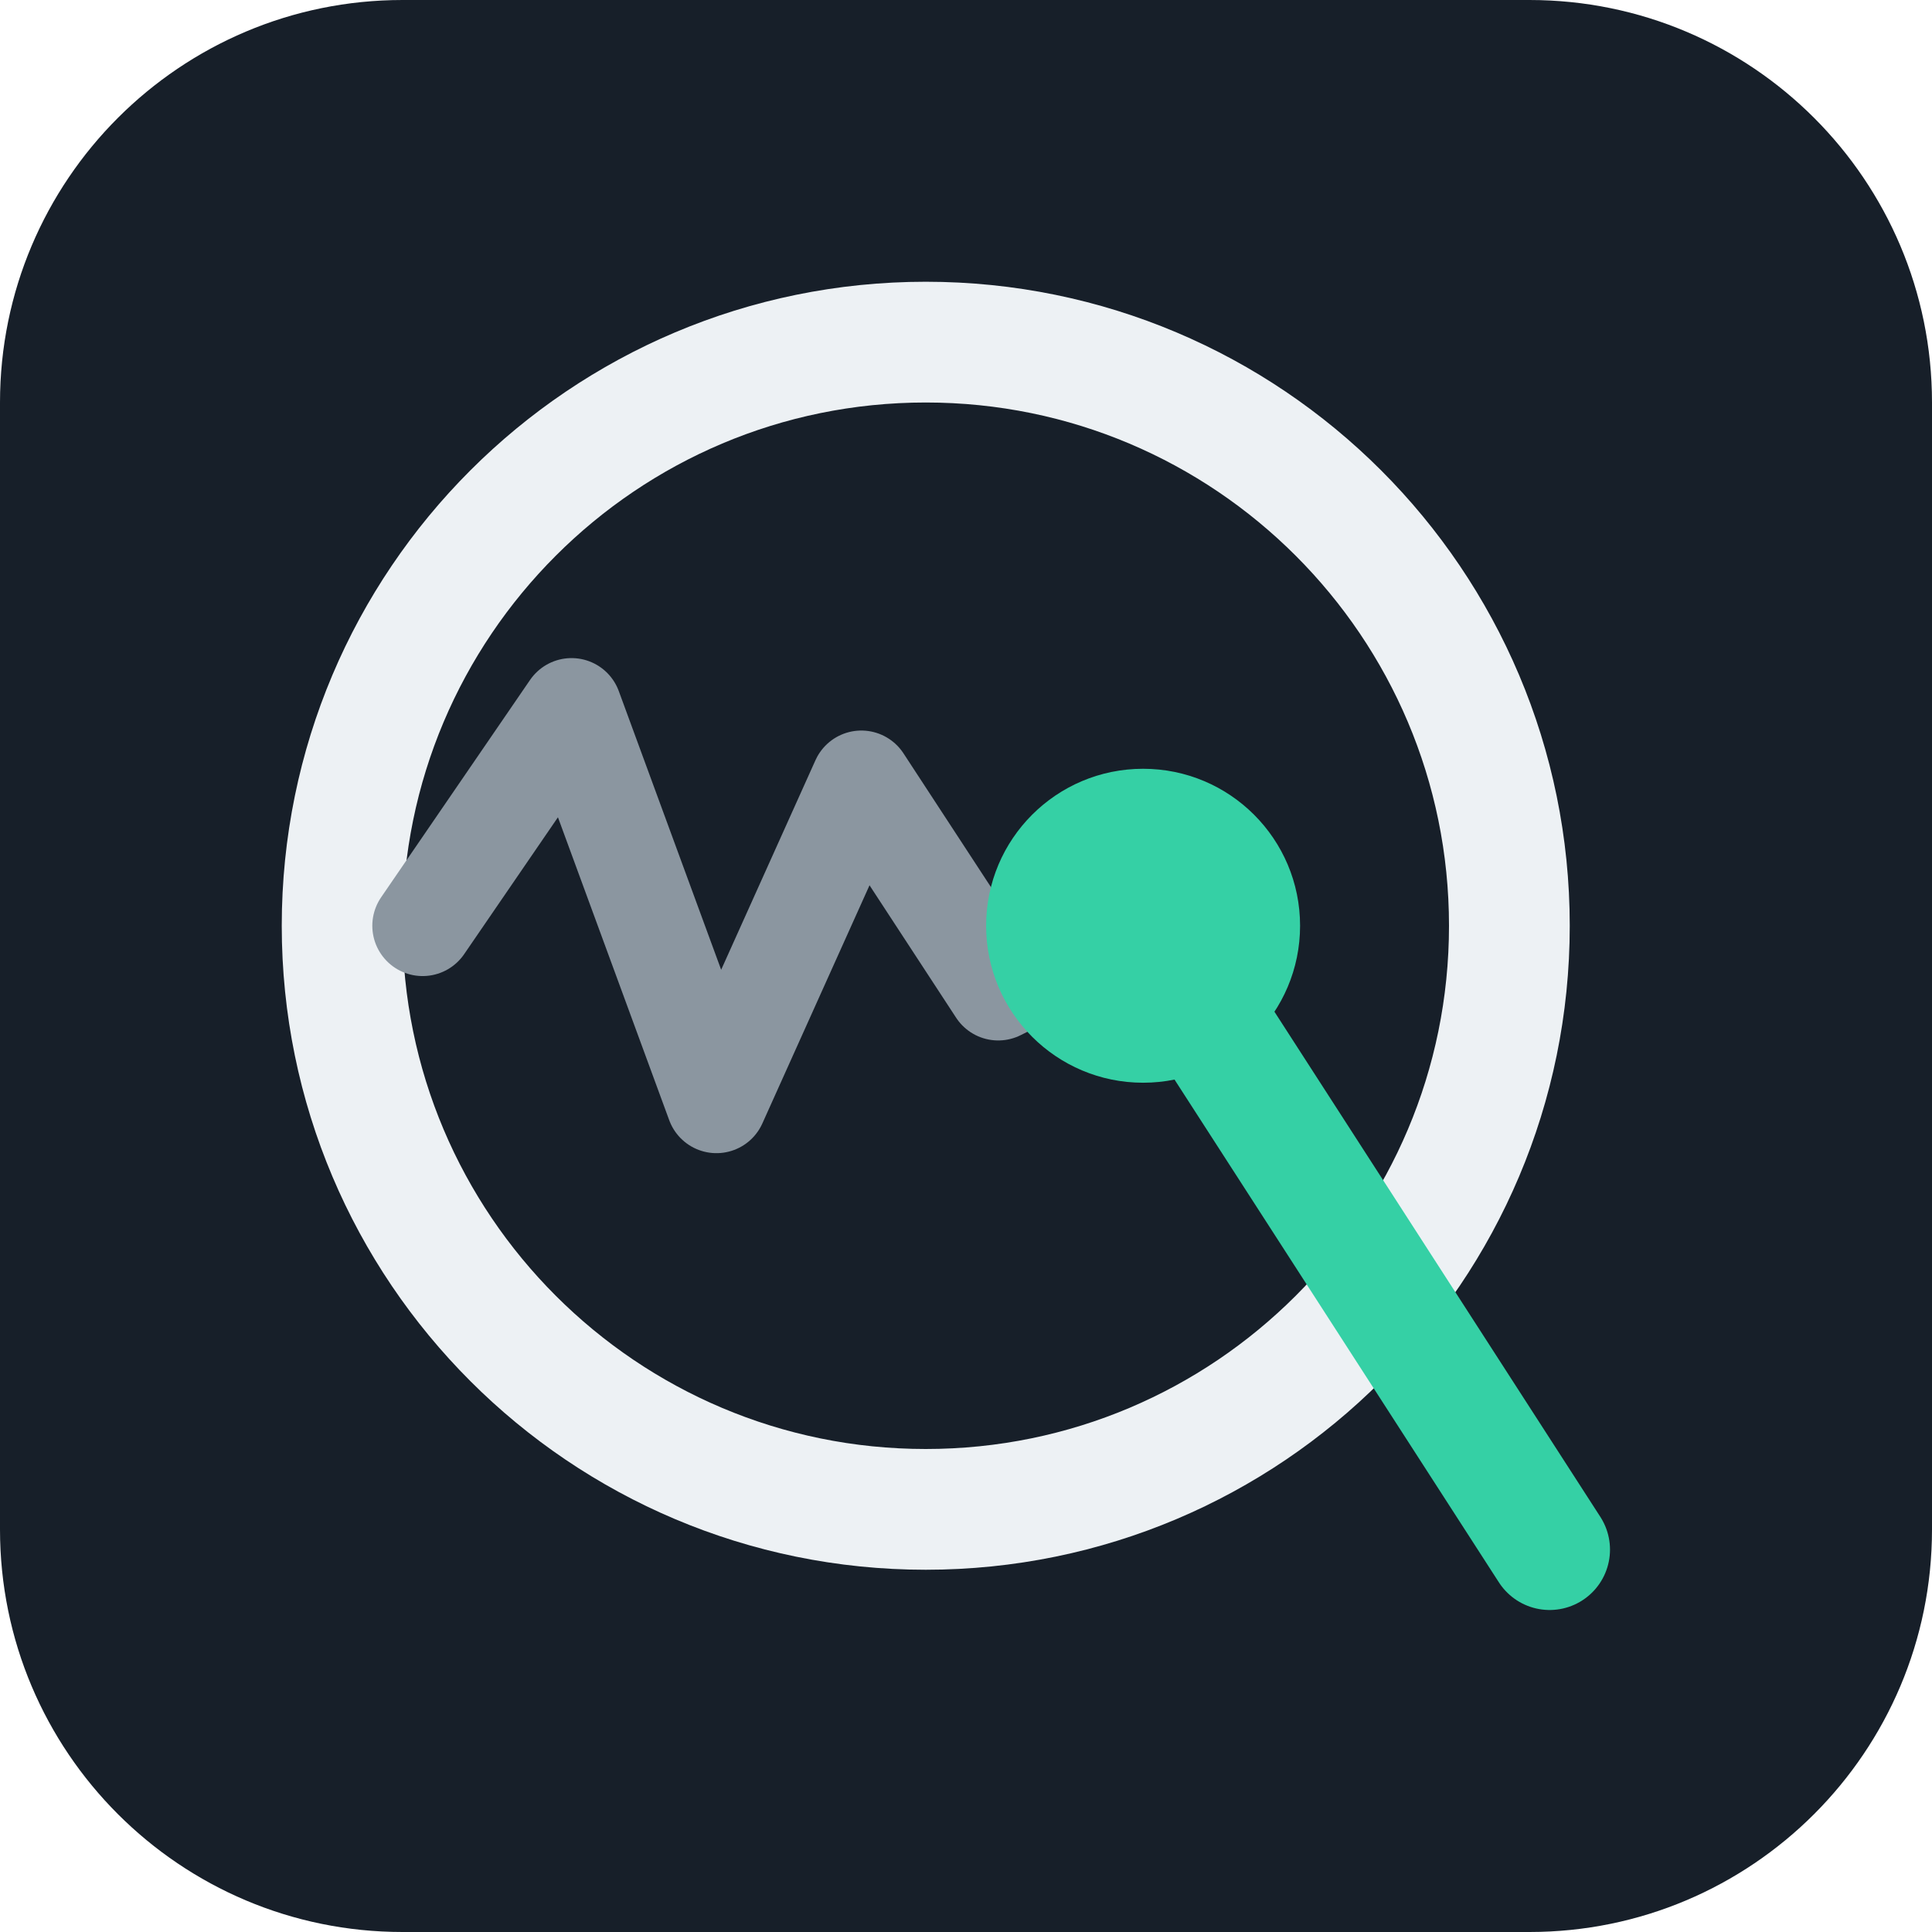
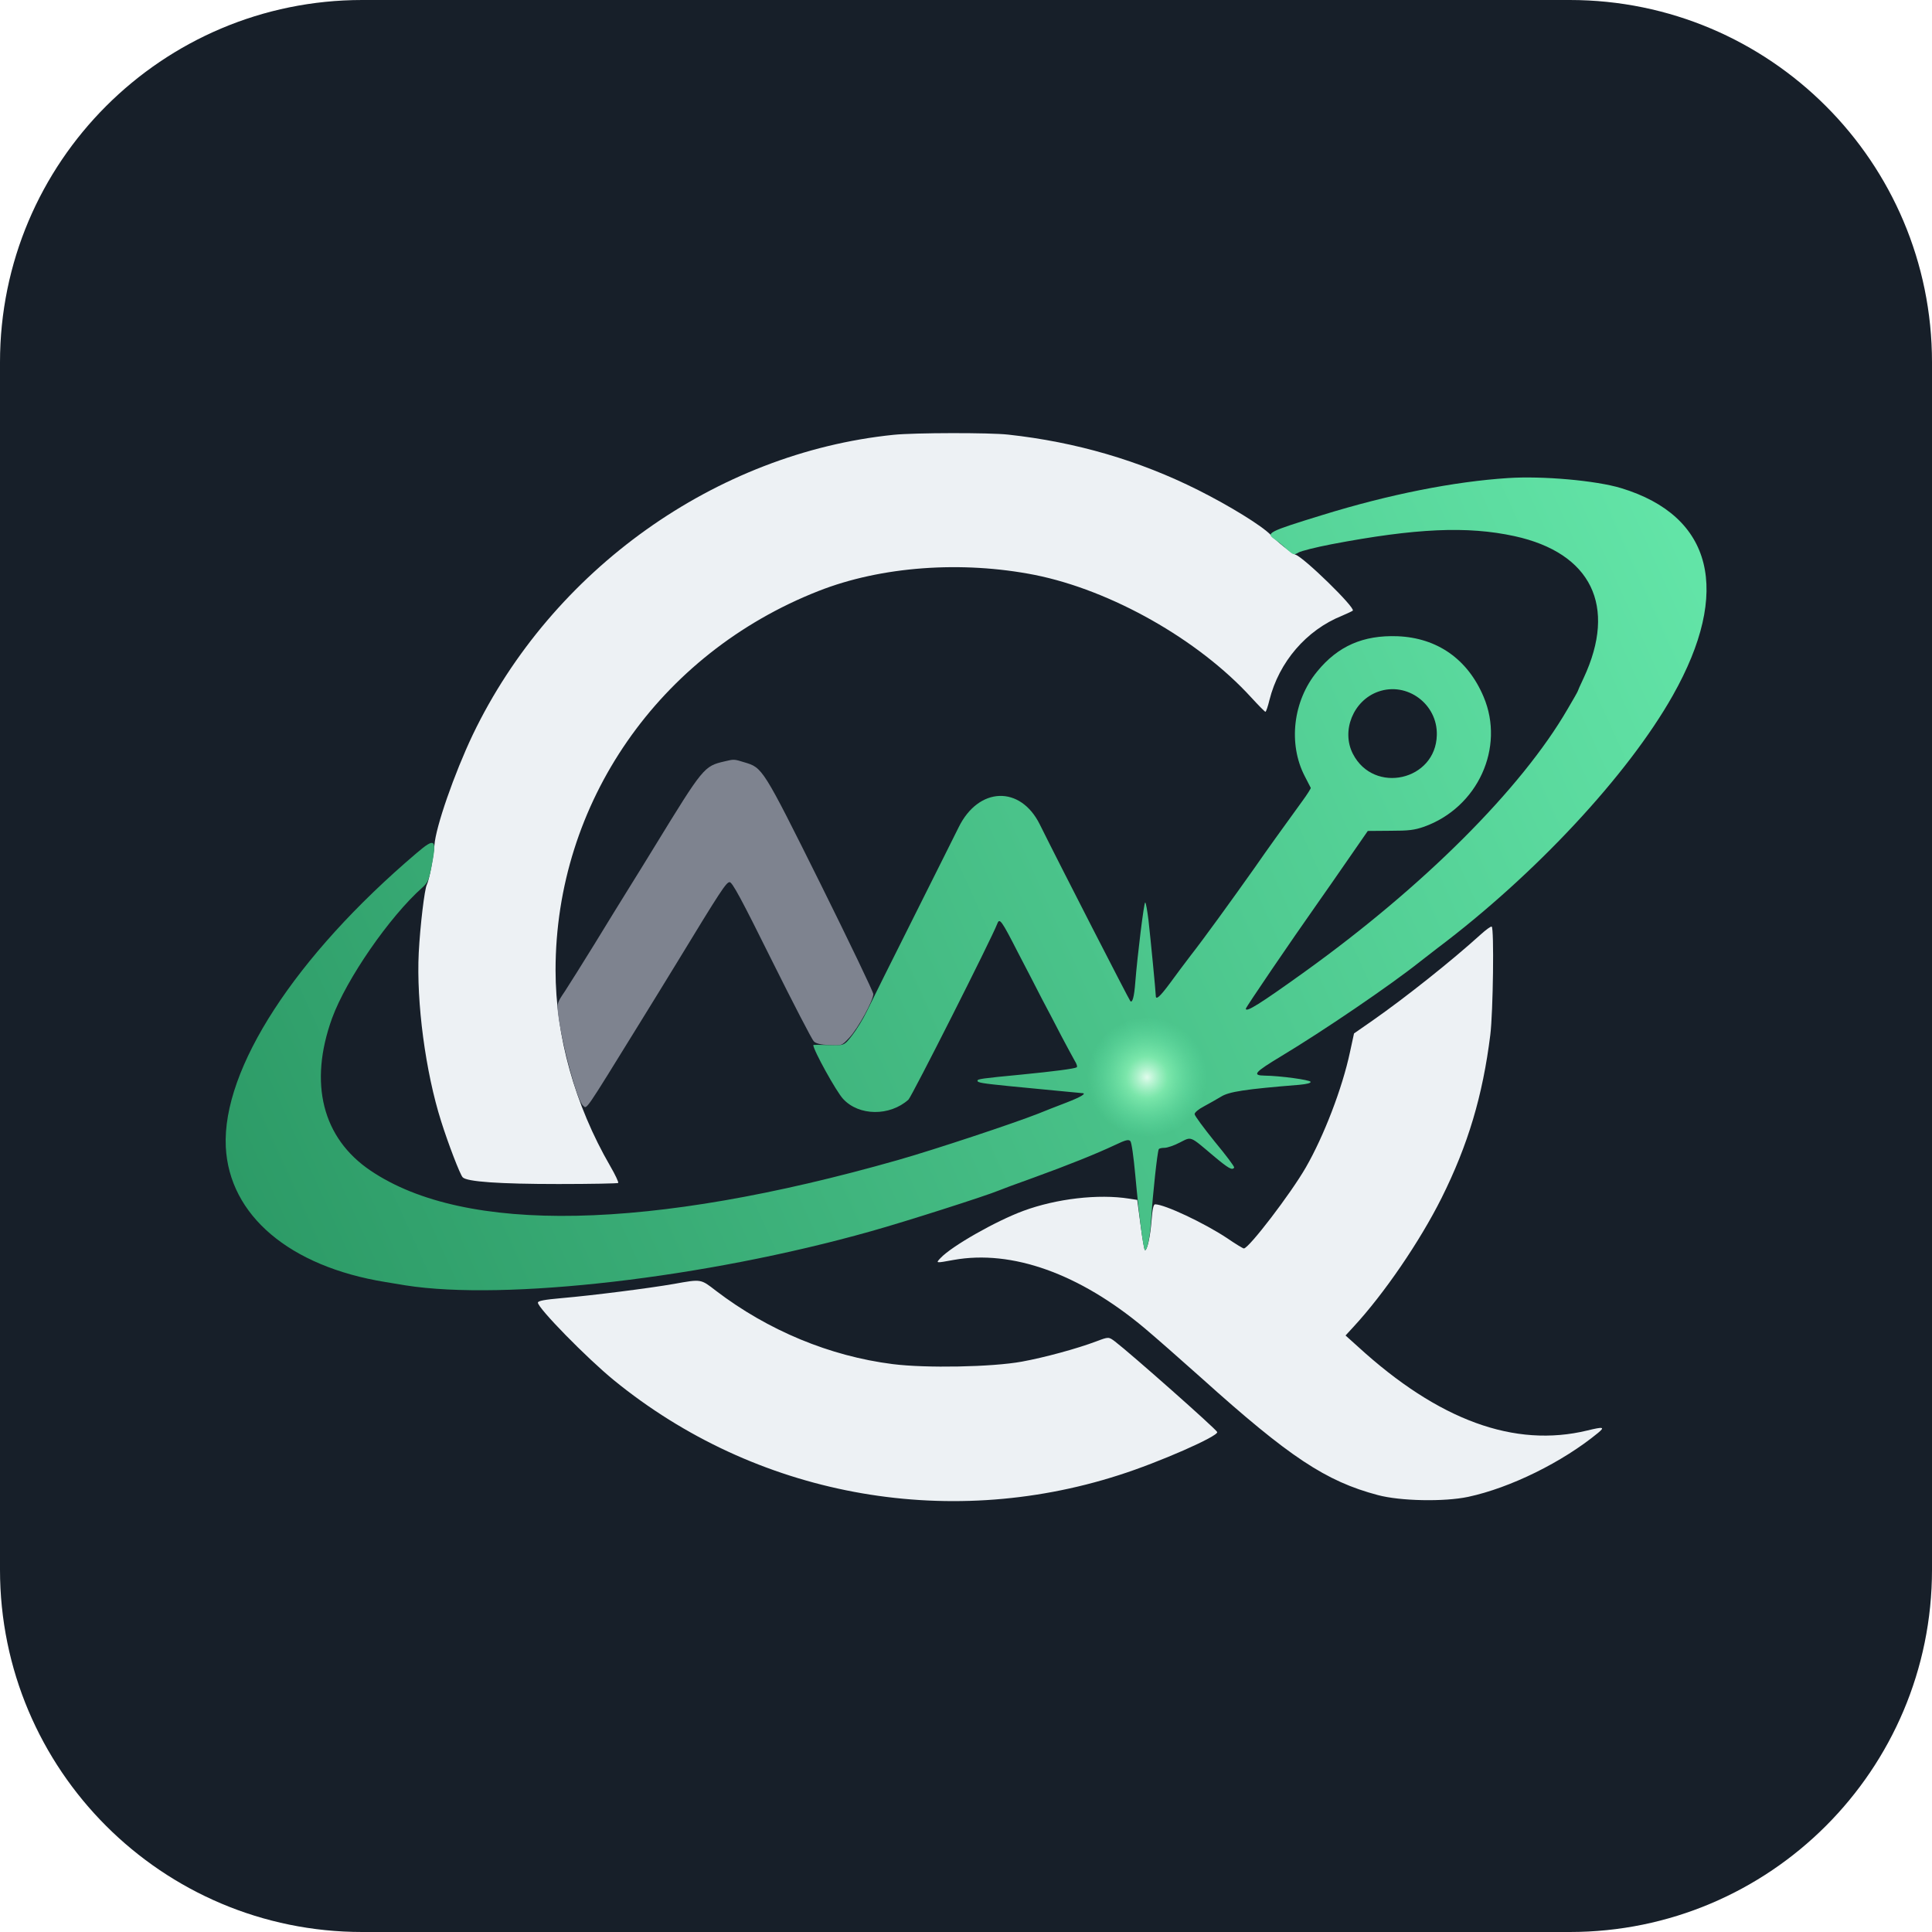
- <svg xmlns="http://www.w3.org/2000/svg" viewBox="0 0 48 48">
-   <rect width="48" height="48" rx="10" fill="#171F29" />
-   <circle cx="23" cy="23" r="14.5" fill="none" stroke="#EDF1F4" stroke-width="3" />
-   <path d="M10.5 23 L14.2 17.6 L17.8 27.4 L21.4 19.4 L24.8 24.6 L28 23" fill="none" stroke="#8B96A0" stroke-width="2.5" stroke-linecap="round" stroke-linejoin="round" />
-   <path d="M28.5 23 L38.5 38.5" fill="none" stroke="#35D0A5" stroke-width="3" stroke-linecap="round" />
-   <circle cx="28.4" cy="23" r="3.9" fill="#35D0A5" />
+ <svg xmlns="http://www.w3.org/2000/svg" viewBox="0 0 64 64">
+   <defs>
+     <linearGradient id="f" x1="200" y1="650" x2="1040" y2="270" gradientUnits="userSpaceOnUse">
+       <stop offset="0" stop-color="#2C9A66" />
+       <stop offset="1" stop-color="#63E5A8" />
+     </linearGradient>
+     <radialGradient id="f-s" cx="730" cy="588" r="34" gradientUnits="userSpaceOnUse">
+       <stop offset="0" stop-color="#E9FFF2" stop-opacity=".95" />
+       <stop offset=".35" stop-color="#8FF5B8" stop-opacity=".7" />
+       <stop offset="1" stop-color="#63E5A8" stop-opacity="0" />
+     </radialGradient>
+   </defs>
+   <rect width="64" height="64" rx="12" fill="#171F29" />
+   <g transform="translate(7 13.81287) scale(0.05847953) translate(-200 -214)">
+     <path fill="#EDF1F4" fill-rule="evenodd" d="M 586.5 224.1 C 485.8 234.4, 393 300.5, 348.1 394 C 337.6 416.1, 327.1 446.3, 326.4 456.5 C 326 462.8, 323.4 476.4, 322.1 478.9 C 320.8 481.3, 318.3 502.2, 317.5 517.5 C 316.1 545.6, 321.3 585, 330.2 613 C 334.1 625.4, 340.9 643.2, 342.4 644.7 C 344.7 647.2, 363.2 648.5, 396.7 648.5 C 414.9 648.5, 430.1 648.2, 430.5 647.9 C 430.8 647.5, 428.8 643.2, 426 638.4 C 405.9 603.7, 395 564.5, 395 527.4 C 395 432.6, 453.6 348.1, 543.9 312.6 C 579.4 298.6, 625.1 295.3, 666.6 303.5 C 709.8 312.2, 759 340, 789 372.8 C 793.1 377.3, 796.8 381, 797.1 381 C 797.5 381, 798.5 378, 799.4 374.3 C 804.8 352.8, 820.3 334.7, 840.5 326.6 C 843.5 325.3, 846.3 324, 846.6 323.7 C 848.2 322.1, 818.7 293.3, 814.1 292 C 812.2 291.4, 803.9 284.9, 800.1 280.8 C 795.1 275.6, 777.1 264.5, 759 255.4 C 725.5 238.6, 689.8 228.2, 651.5 224 C 641 222.8, 598.1 222.9, 586.5 224.1 M 919 507.2 C 902.7 522, 876.4 542.9, 857.8 555.9 L 847.3 563.2 845 573.8 C 840.7 594.1, 830.2 621.4, 820 639.1 C 811.5 653.9, 787.7 685, 784.9 685 C 784.4 685, 780.1 682.4, 775.3 679.1 C 762.3 670.5, 740 660, 734.6 660 C 733.7 660, 733.1 662.7, 732.6 669.2 C 731.9 678.1, 730.2 686, 728.9 686 C 728.5 686, 727.4 679.6, 726.4 671.8 L 724.5 657.5 720 656.8 C 702.5 654, 678.7 656.8, 660 663.7 C 644.3 669.5, 619.4 683.7, 613.1 690.4 C 610.3 693.4, 610.1 693.4, 620.5 691.5 C 653.5 685.6, 691.7 699.2, 728.6 730.1 C 734.1 734.7, 748.8 747.6, 761.1 758.6 C 810.6 803.1, 831.3 816.9, 860.8 824.7 C 873.5 828.1, 898.3 828.6, 912 825.7 C 935.8 820.6, 965.3 806.1, 985.5 789.5 C 989.6 786.1, 988.6 785.9, 979.5 788.1 C 938.3 798.1, 895.2 782.4, 849.5 740.6 L 842.5 734.3 847 729.4 C 864.3 710.7, 884.6 681, 896.9 656.4 C 911.9 626.3, 920.2 598.5, 924.5 564 C 926.1 551, 926.7 503.5, 925.3 502.7 C 924.8 502.4, 922 504.5, 919 507.2 M 462 705.1 C 448.3 707.5, 416.1 711.6, 398.8 713.1 C 388.5 714, 385 714.7, 385 715.7 C 385 718.8, 412.7 747.1, 428 759.6 C 508 824.9, 615.5 845.1, 714.1 813.4 C 736.8 806.2, 770.6 791.3, 769.8 789 C 769.3 787.4, 720.8 744.5, 711.9 737.7 C 708.3 735, 708.3 735, 701.4 737.6 C 690.3 741.8, 671.8 746.8, 659.2 749.1 C 642.3 752.2, 604.7 752.9, 585.9 750.5 C 550.4 746, 515.4 731.5, 485.9 709 C 477.1 702.2, 477.7 702.3, 462 705.1" />
+     <path fill="#7E838F" fill-rule="evenodd" d="M 490.7 409.1 C 479.1 411.8, 478.7 412.3, 451 457.5 C 447.3 463.6, 440.9 473.9, 436.8 480.5 C 432.7 487.1, 423.8 501.5, 417.1 512.5 C 410.3 523.5, 402.8 535.5, 400.3 539.3 C 395.9 545.8, 395.8 546.2, 396.4 551.8 C 398.4 568.5, 407.2 601.2, 410.5 604 C 412.9 606, 410.4 609.6, 443.2 556.5 C 449 547.2, 458.2 532.1, 463.8 523 C 488.5 482.4, 491.7 477.5, 493.6 477.5 C 495.1 477.5, 500.1 486.7, 517.5 521.8 C 529.6 546.1, 540.3 566.8, 541.3 567.7 C 542.5 568.9, 545.2 569.6, 550.1 569.8 C 557.1 570.2, 557.1 570.2, 561.5 565.5 C 566.3 560.4, 575 544.5, 575 540.9 C 575 539.7, 561.5 511.6, 545.1 478.5 C 512.2 412.4, 512.3 412.7, 501.9 409.6 C 496.1 407.8, 496.1 407.8, 490.7 409.1" />
+     <path fill="url(#f)" fill-rule="evenodd" d="M 934.5 248.6 C 903.8 250.6, 867 257.9, 829.5 269.5 C 798.6 279, 797 279.8, 802.5 283.4 C 804 284.4, 807 286.8, 809.1 288.8 C 813 292.3, 813.2 292.3, 815.8 290.8 C 817.3 289.9, 825.7 287.8, 834.5 286.1 C 882.3 277, 911.5 275.7, 938.2 281.5 C 981.7 291, 996.4 321.1, 977.4 361.8 C 975.5 365.8, 974 369.2, 974 369.4 C 974 369.6, 971.4 374.2, 968.2 379.6 C 942 424.7, 886.7 479.9, 819.2 528.4 C 794 546.5, 786 551.5, 786 549.2 C 786 548.4, 811.6 510.8, 826.2 490.1 C 830.2 484.4, 838.4 472.7, 844.3 464.1 L 855.1 448.5 867.8 448.4 C 878.5 448.4, 881.5 448, 887 446.1 C 917.4 435.2, 932.9 401.3, 920.7 372.5 C 911.7 351.2, 894.5 339.1, 871.9 338.2 C 852.6 337.5, 838.2 343.7, 826.4 358.2 C 812.7 374.8, 809.9 399.2, 819.4 417.5 C 821.1 420.8, 822.6 423.8, 822.8 424.1 C 822.9 424.4, 820.8 427.8, 818 431.6 C 805.2 449.3, 799.3 457.4, 790.9 469.5 C 778.1 487.6, 761.8 510.1, 754.8 519 C 751.7 523.1, 746.3 530.2, 743 534.8 C 737.2 542.6, 735 544.5, 735 541.8 C 735 539.9, 732.2 511, 730.9 499.3 C 730.2 493.6, 729.4 489, 729 489 C 728.3 489, 724.6 519, 723.4 534.2 C 722.8 542.2, 721.8 546.1, 720.6 544.9 C 719.9 544.2, 680.7 467.8, 669.3 444.8 C 658.3 422.6, 634.6 423.4, 623.3 446.5 C 622.2 448.7, 611 471.2, 598.3 496.5 C 585.6 521.8, 573.5 546.1, 571.4 550.5 C 569.3 554.9, 565.5 561.1, 563 564.3 C 558.5 570.1, 558.5 570.1, 549.8 569.8 C 544.9 569.6, 541 569.6, 541 569.8 C 541 572.6, 554.1 596.3, 557.9 600.3 C 566.8 610, 584.3 610.2, 594.9 600.7 C 596.8 598.9, 641.9 509.7, 645.2 501.1 C 646.5 497.6, 647.5 498.9, 657 517.5 C 661.6 526.3, 667.7 538.1, 670.6 543.8 C 673.6 549.4, 678.5 558.8, 681.6 564.8 C 684.7 570.7, 688.1 576.9, 689.1 578.7 C 690.2 580.4, 690.7 582.1, 690.2 582.4 C 688.8 583.2, 677.3 584.7, 659 586.5 C 636.1 588.7, 634 589, 634 590 C 634 591.1, 636.8 591.5, 651.5 593 C 657.6 593.6, 669.2 594.7, 677.4 595.5 C 685.6 596.3, 692.7 597, 693.1 597 C 696.3 597, 692.6 599.2, 684.3 602.4 C 678.9 604.5, 671.8 607.2, 668.5 608.6 C 654.3 614.2, 609.7 629, 589 634.9 C 448.5 674.9, 343.7 677.1, 290.2 640.9 C 262.9 622.5, 255.1 591.4, 268.4 554.6 C 276.5 532.4, 301 497, 319.6 480.5 C 322.5 477.9, 323.2 476.4, 324.6 469.5 C 327.9 452.8, 327 451.9, 316.2 461.1 C 247.4 519.6, 206.1 583.3, 208.2 627.4 C 210.1 666.2, 244.3 695.2, 298.5 704 C 301.3 704.5, 306.4 705.3, 310 705.9 C 366.3 714.8, 479.9 701.7, 573.5 675.3 C 592.9 669.9, 639.1 655.1, 646 652.2 C 647.4 651.6, 656.2 648.3, 665.5 645 C 685.1 637.9, 701.3 631.4, 711.9 626.4 C 718 623.5, 719.6 623.1, 720.6 624.2 C 721.3 625, 722.4 632.7, 723.4 643.5 C 725.4 665.5, 728 686, 728.9 686 C 730.3 686, 732 677.1, 732.5 667 C 733.2 655.5, 735.9 629.9, 736.7 628.8 C 736.9 628.3, 738.4 628, 739.9 628 C 741.5 628, 745.4 626.7, 748.6 625 C 755.4 621.6, 754 621, 767.5 632.4 C 776.2 639.7, 778.3 640.9, 779.4 639.2 C 779.7 638.7, 774.7 632.1, 768.4 624.5 C 762.2 616.8, 757 609.8, 757 608.9 C 757 608, 759.2 606.1, 762.3 604.5 C 765.1 603, 769.5 600.5, 772 599 C 776.5 596.2, 785.4 594.8, 816.3 592.3 C 820.6 591.9, 822.9 591.3, 822.7 590.6 C 822.3 589.5, 805.4 587.2, 796.8 587.1 C 789.3 587, 790.8 585.3, 806.2 576 C 829.5 562, 867.5 536.2, 884.6 522.6 C 887.5 520.3, 891.9 516.9, 894.4 515 C 949.7 473.4, 1002.4 416.9, 1027.9 371.7 C 1061.2 312.7, 1050.6 270.1, 998.6 254.3 C 984.4 250, 954.1 247.3, 934.5 248.6 M 861 369.6 C 846.9 374.6, 839.9 391.8, 846.7 404.9 C 858.6 427.9, 893.6 420, 894.2 394.2 C 894.7 376.6, 877.3 363.8, 861 369.6" />
+     <circle cx="730" cy="588" r="34" fill="url(#f-s)" />
+   </g>
</svg>
